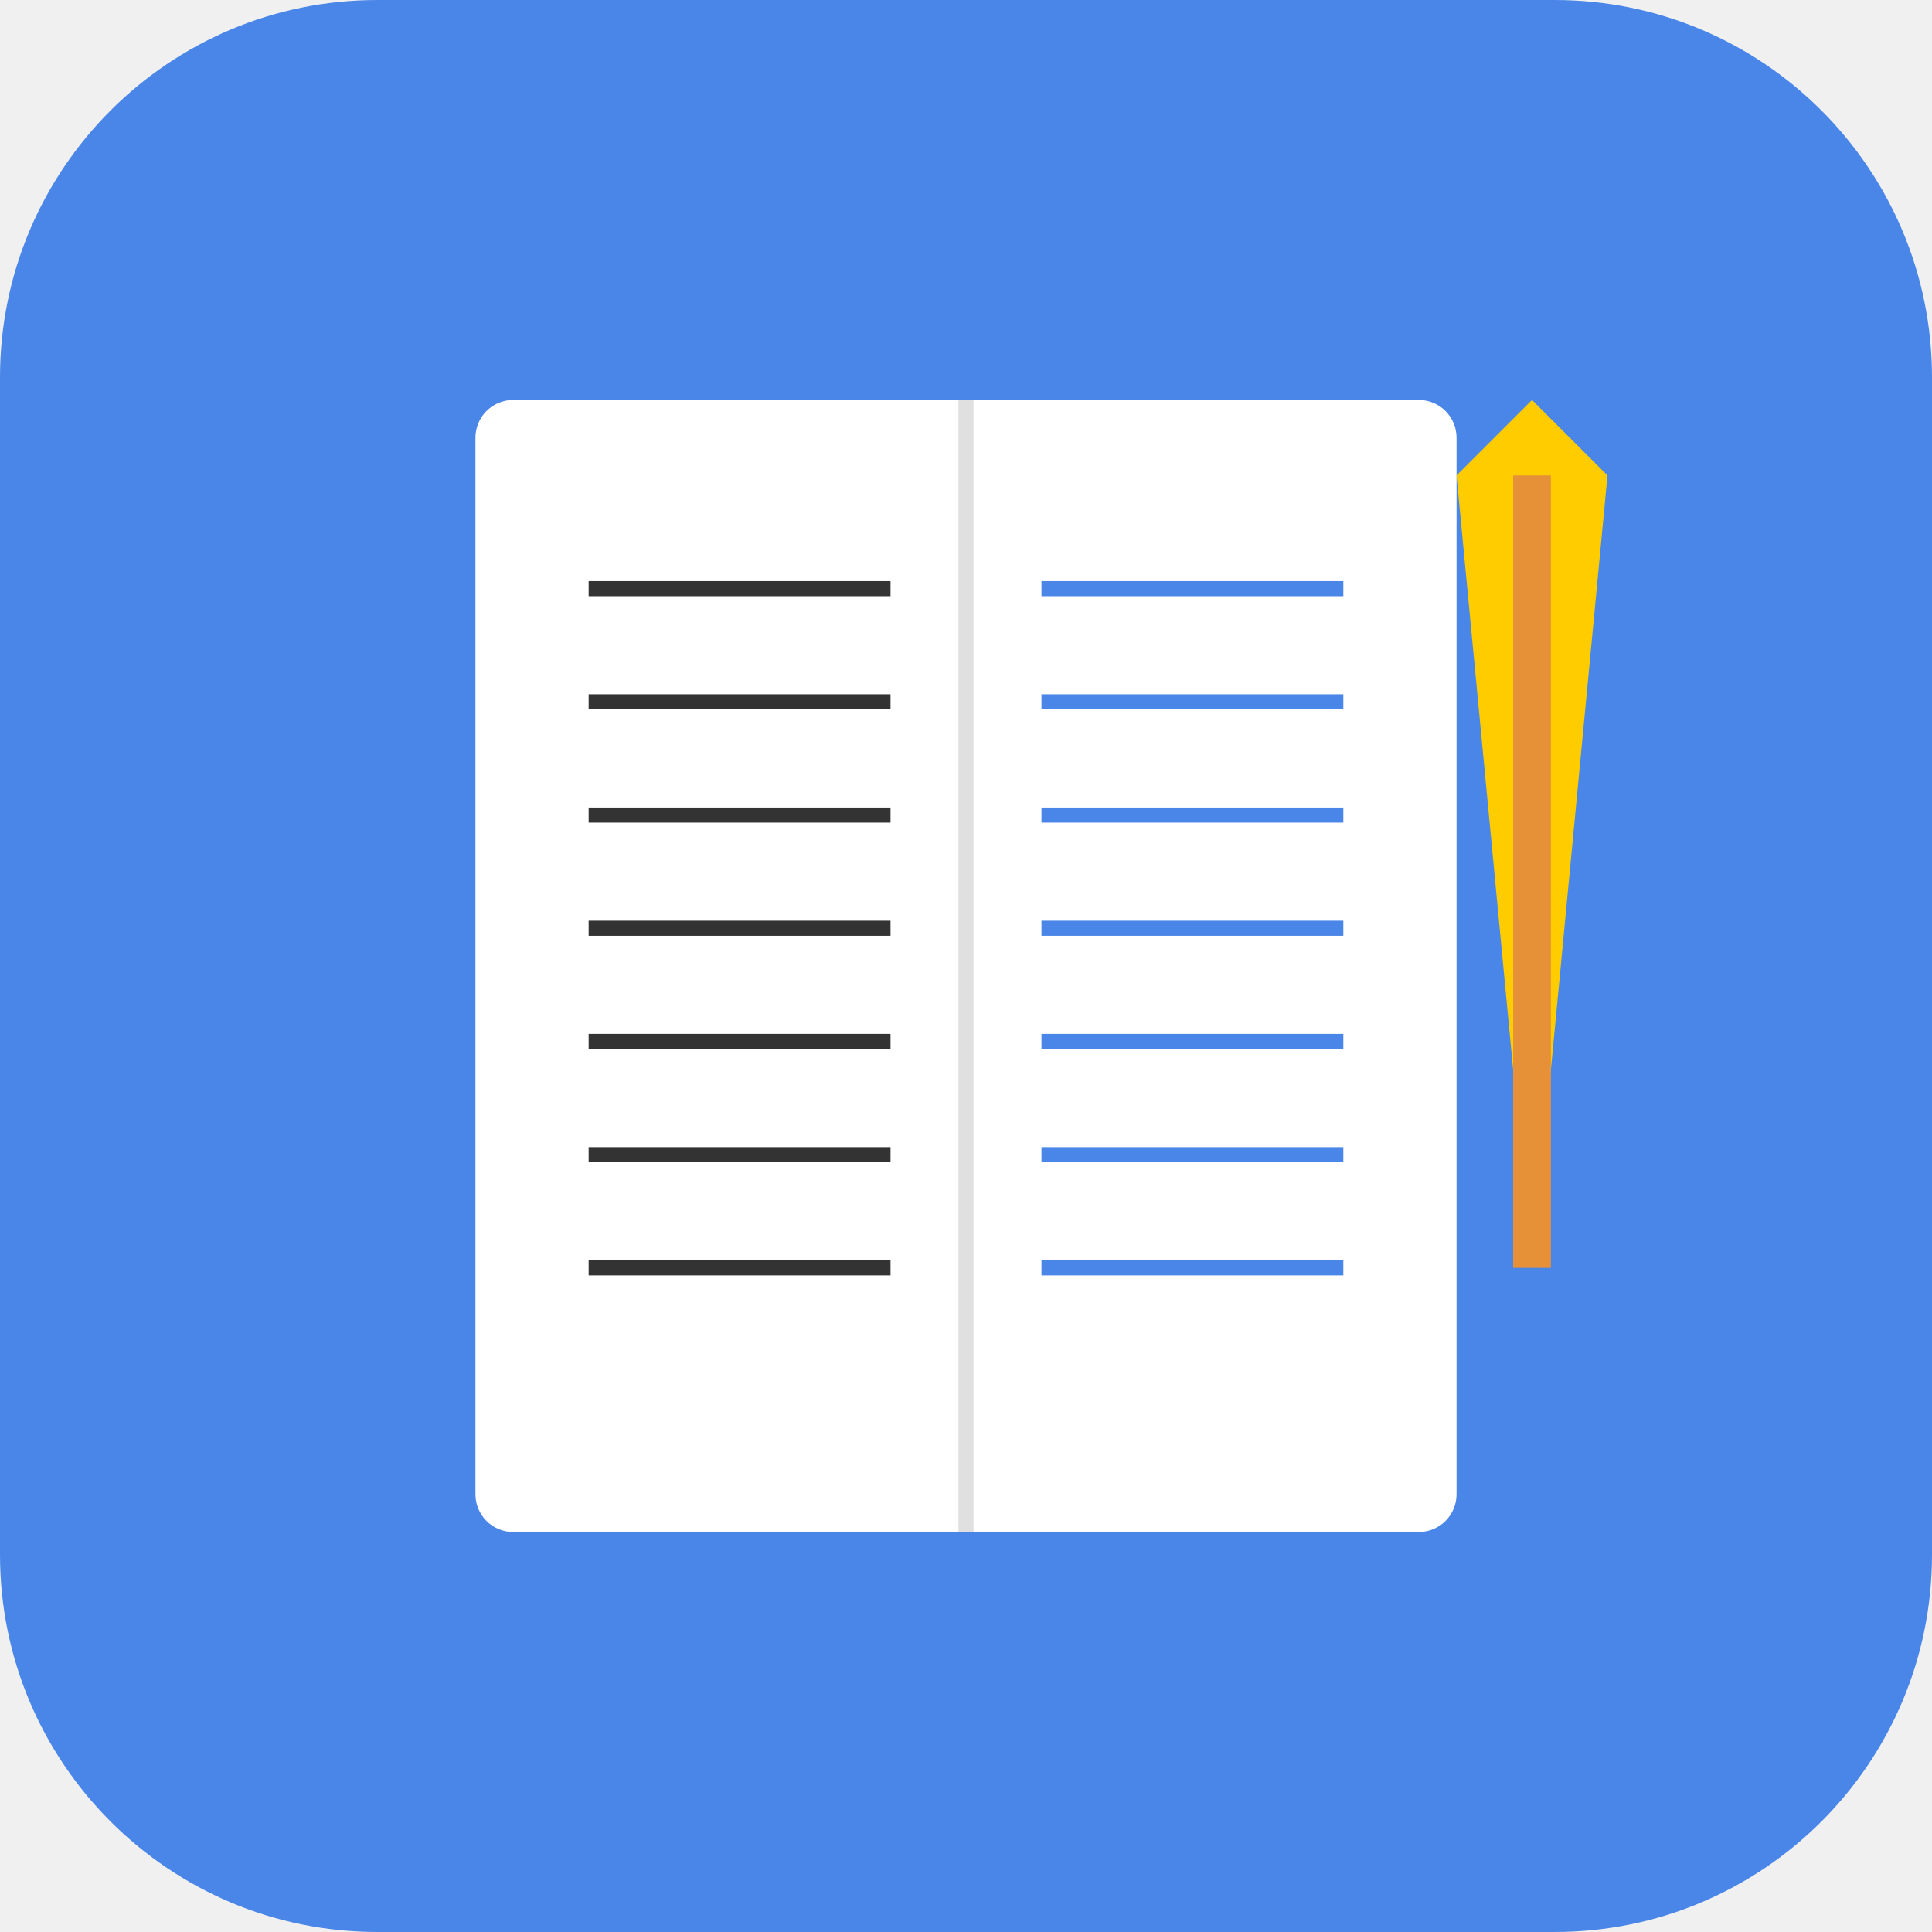
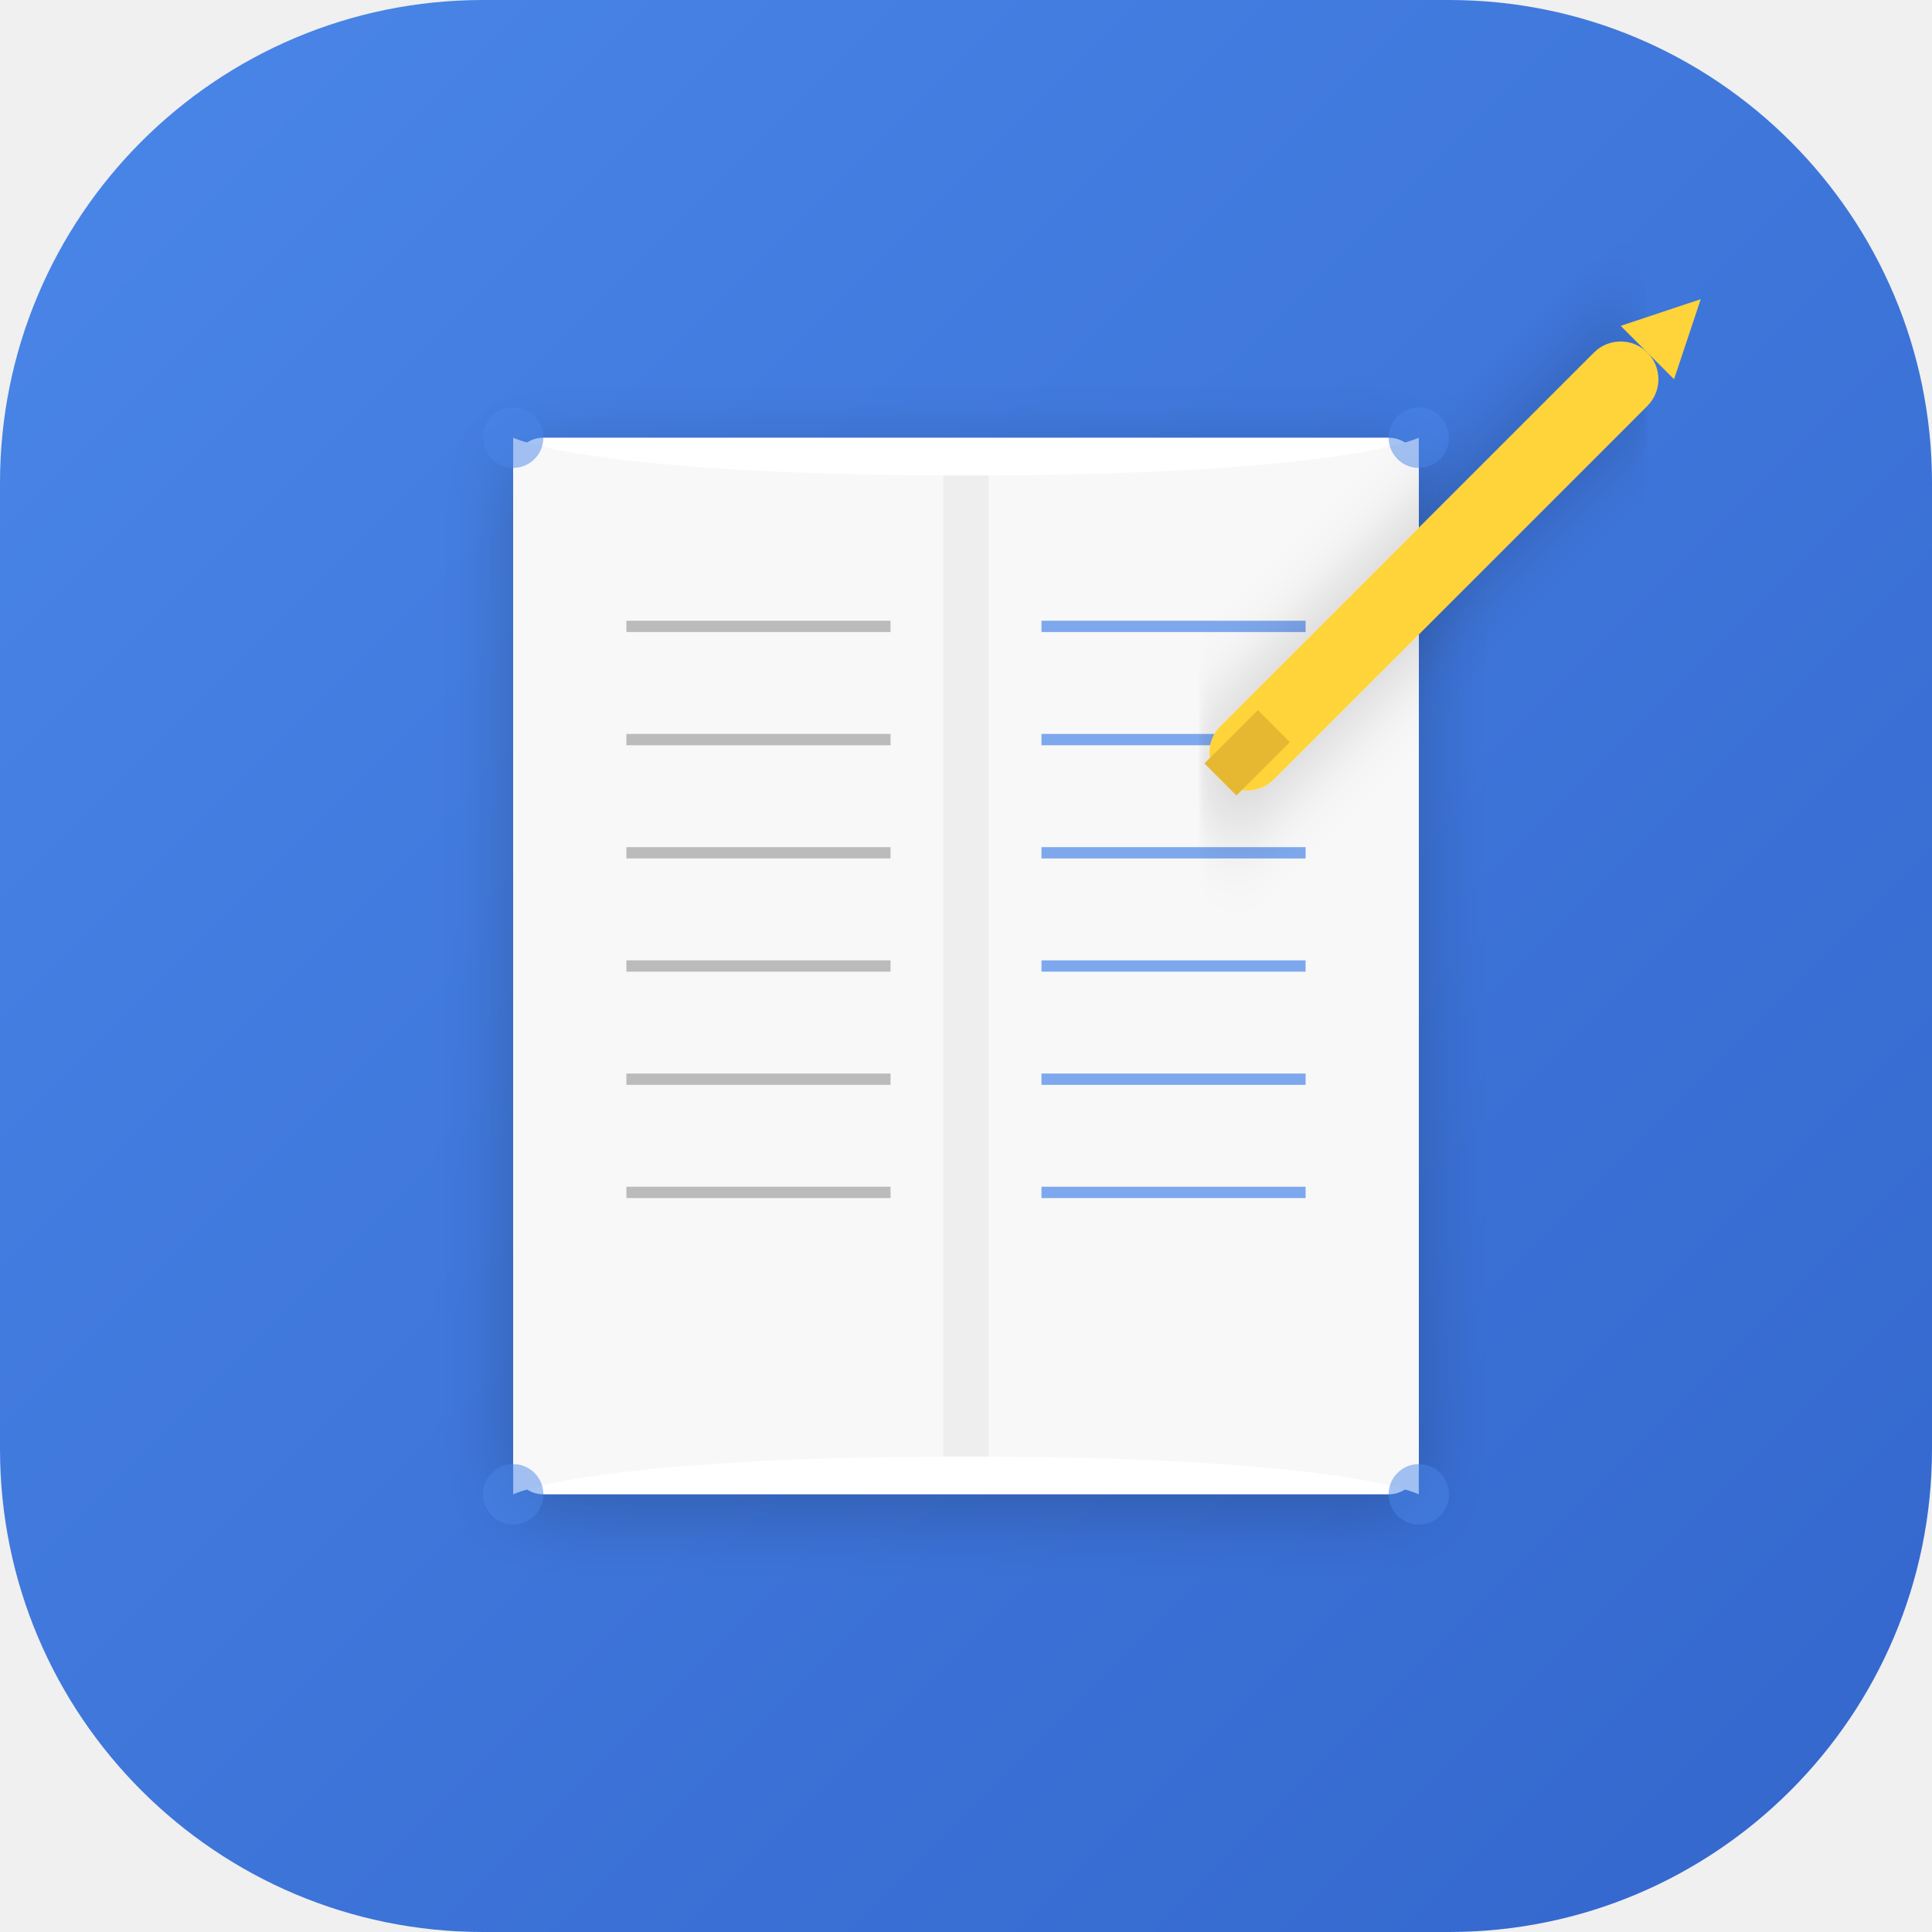
<svg xmlns="http://www.w3.org/2000/svg" width="512" height="512" viewBox="0 0 512 512">
-   <rect width="512" height="512" rx="100" fill="#4a86e8" />
-   <rect x="126" y="106" width="260" height="300" rx="10" fill="#ffffff" />
-   <line x1="256" y1="106" x2="256" y2="406" stroke="#e0e0e0" stroke-width="4" />
-   <line x1="156" y1="156" x2="236" y2="156" stroke="#333333" stroke-width="4" />
-   <line x1="156" y1="186" x2="236" y2="186" stroke="#333333" stroke-width="4" />
-   <line x1="156" y1="216" x2="236" y2="216" stroke="#333333" stroke-width="4" />
-   <line x1="156" y1="246" x2="236" y2="246" stroke="#333333" stroke-width="4" />
-   <line x1="156" y1="276" x2="236" y2="276" stroke="#333333" stroke-width="4" />
-   <line x1="156" y1="306" x2="236" y2="306" stroke="#333333" stroke-width="4" />
-   <line x1="156" y1="336" x2="236" y2="336" stroke="#333333" stroke-width="4" />
-   <line x1="276" y1="156" x2="356" y2="156" stroke="#4a86e8" stroke-width="4" />
-   <line x1="276" y1="186" x2="356" y2="186" stroke="#4a86e8" stroke-width="4" />
-   <line x1="276" y1="216" x2="356" y2="216" stroke="#4a86e8" stroke-width="4" />
-   <line x1="276" y1="246" x2="356" y2="246" stroke="#4a86e8" stroke-width="4" />
-   <line x1="276" y1="276" x2="356" y2="276" stroke="#4a86e8" stroke-width="4" />
-   <line x1="276" y1="306" x2="356" y2="306" stroke="#4a86e8" stroke-width="4" />
-   <line x1="276" y1="336" x2="356" y2="336" stroke="#4a86e8" stroke-width="4" />
-   <path d="M386 126 L406 106 L426 126 L406 336 Z" fill="#ffcc00" />
-   <rect x="401" y="126" width="10" height="210" fill="#e69138" />
+   <defs>
+     <linearGradient id="bgGradient" x1="0%" y1="0%" x2="100%" y2="100%">
+       <stop offset="0%" stop-color="#4A86E8" />
+       <stop offset="100%" stop-color="#3366CC" />
+     </linearGradient>
+     <filter id="shadow" x="-10%" y="-10%" width="120%" height="120%">
+       <feDropShadow dx="0" dy="4" stdDeviation="10" flood-color="#000000" flood-opacity="0.2" />
+     </filter>
+   </defs>
+   <rect width="512" height="512" rx="128" fill="url(#bgGradient)" />
+   <g filter="url(#shadow)">
+     <rect x="136" y="116" width="240" height="280" rx="8" fill="#ffffff" />
+     <path d="M136,116 C136,116 156,126 256,126 C356,126 376,116 376,116 L376,396 C376,396 356,386 256,386 C156,386 136,396 136,396 Z" fill="#f8f8f8" />
+     <rect x="250" y="126" width="12" height="260" fill="#eeeeee" />
+   </g>
+   <g stroke="#bbbbbb" stroke-width="3">
+     <line x1="166" y1="166" x2="236" y2="166" />
+     <line x1="166" y1="196" x2="236" y2="196" />
+     <line x1="166" y1="226" x2="236" y2="226" />
+     <line x1="166" y1="256" x2="236" y2="256" />
+     <line x1="166" y1="286" x2="236" y2="286" />
+     <line x1="166" y1="316" x2="236" y2="316" />
+   </g>
+   <g stroke="#4A86E8" stroke-width="3" opacity="0.7">
+     <line x1="276" y1="166" x2="346" y2="166" />
+     <line x1="276" y1="196" x2="346" y2="196" />
+     <line x1="276" y1="226" x2="346" y2="226" />
+     <line x1="276" y1="256" x2="346" y2="256" />
+     <line x1="276" y1="286" x2="346" y2="286" />
+     <line x1="276" y1="316" x2="346" y2="316" />
+   </g>
+   <g transform="translate(380, 150) rotate(45)">
+     <rect x="-10" y="-80" width="20" height="160" rx="10" fill="#FFD43B" filter="url(#shadow)" />
+     <path d="M-10,-80 L10,-80 L0,-100 Z" fill="#FFD43B" />
+     <rect x="-6" y="60" width="12" height="20" fill="#E6B731" />
+   </g>
+   <circle cx="136" cy="116" r="8" fill="#4A86E8" opacity="0.5" />
+   <circle cx="376" cy="116" r="8" fill="#4A86E8" opacity="0.5" />
+   <circle cx="136" cy="396" r="8" fill="#4A86E8" opacity="0.5" />
+   <circle cx="376" cy="396" r="8" fill="#4A86E8" opacity="0.5" />
</svg>
